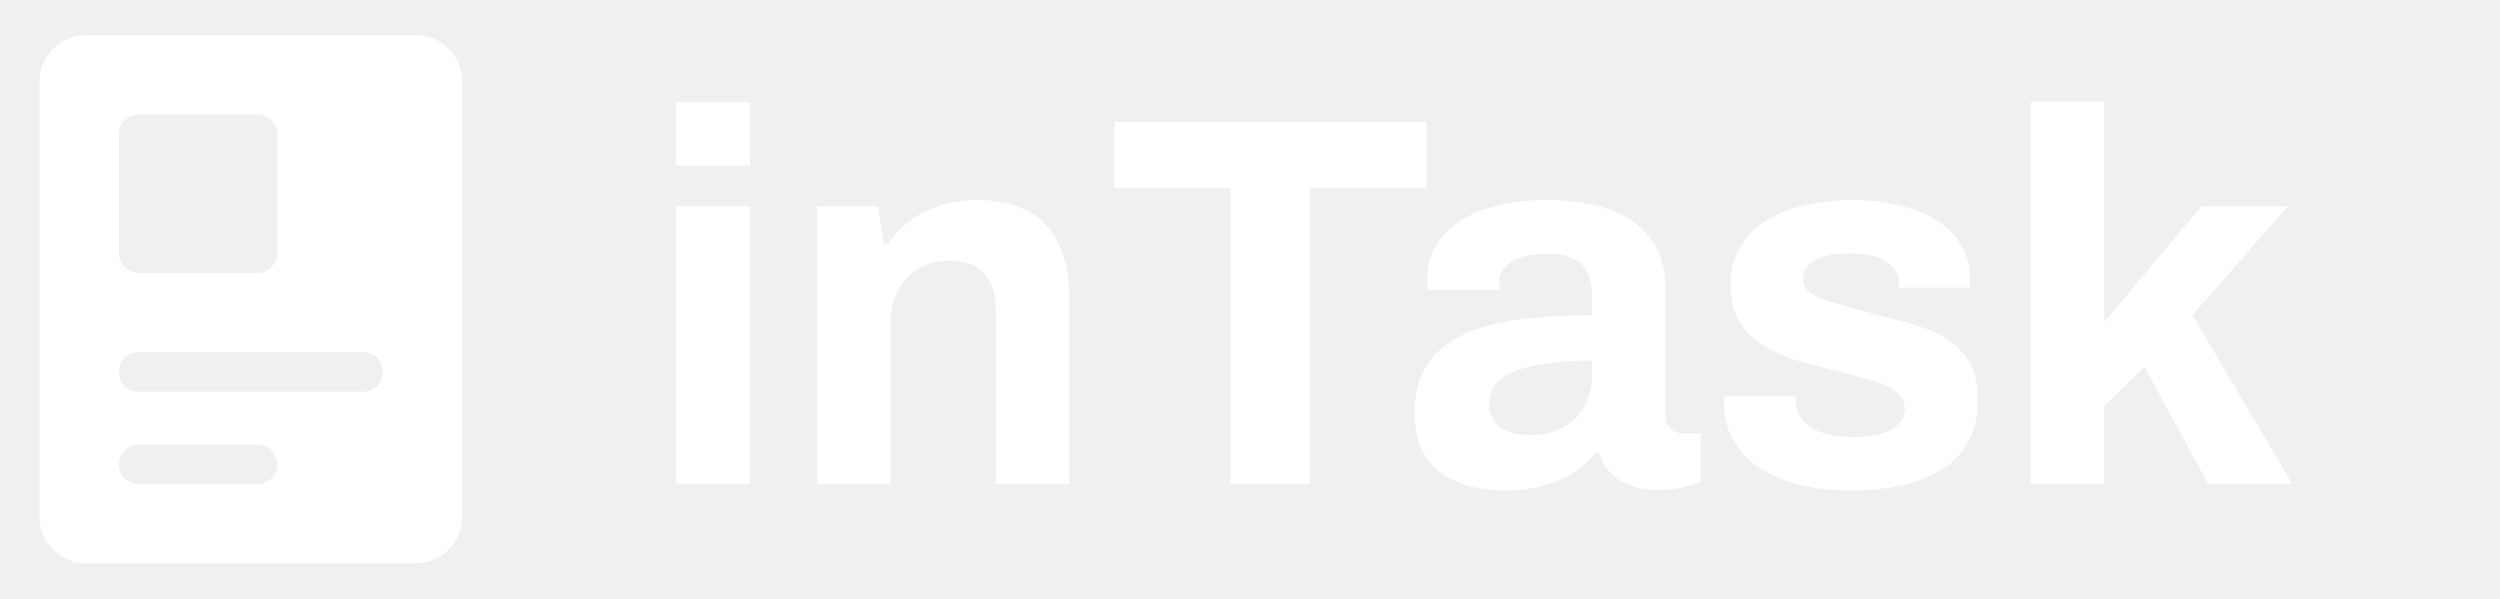
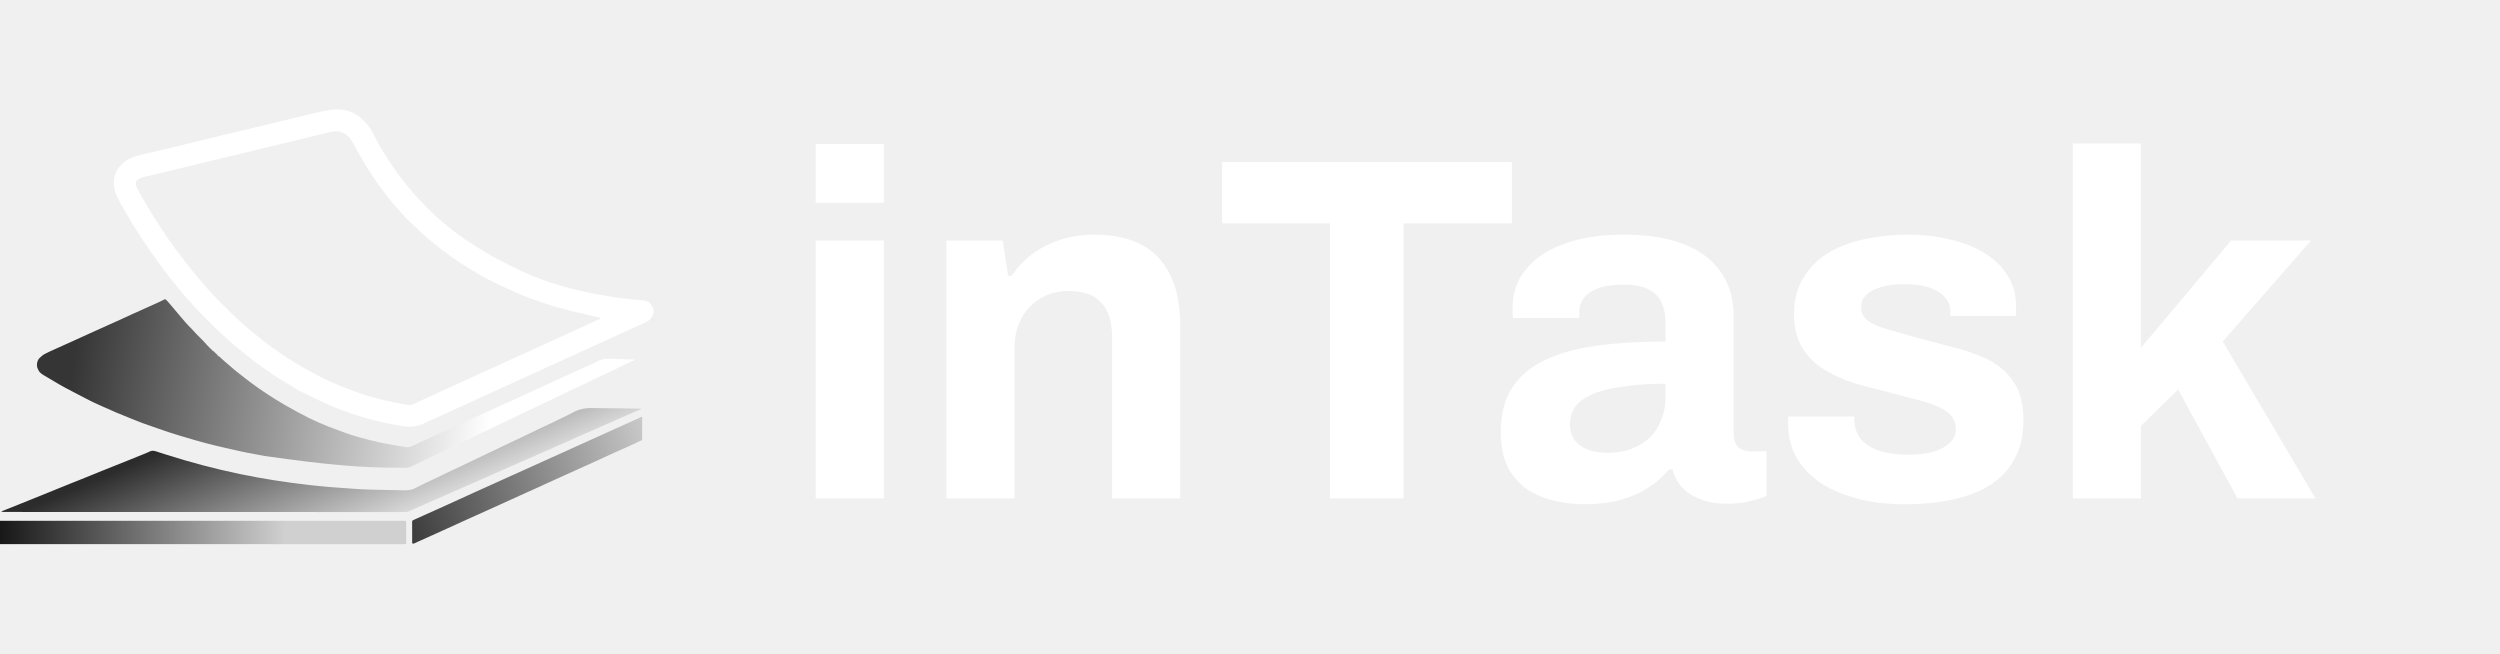
- <svg xmlns="http://www.w3.org/2000/svg" width="142" height="34" viewBox="0 0 142 34" fill="none">
-   <g clip-path="url(#clip0_36_43)">
-     <mask id="mask0_36_43" style="mask-type:alpha" maskUnits="userSpaceOnUse" x="0" y="0" width="29" height="34">
-       <path fill-rule="evenodd" clip-rule="evenodd" d="M28.5 0.5H0V33.5H28.5V0.5ZM7.875 6.5C7.254 6.5 6.75 7.004 6.75 7.625V14.375C6.75 14.996 7.254 15.5 7.875 15.5H14.625C15.246 15.5 15.75 14.996 15.75 14.375V7.625C15.75 7.004 15.246 6.5 14.625 6.5H7.875ZM6.75 21.125C6.75 20.504 7.254 20 7.875 20H20.625C21.246 20 21.75 20.504 21.75 21.125C21.75 21.746 21.246 22.25 20.625 22.25H7.875C7.254 22.25 6.75 21.746 6.75 21.125ZM7.875 25.25C7.254 25.25 6.75 25.754 6.75 26.375C6.75 26.996 7.254 27.5 7.875 27.5H14.625C15.246 27.5 15.75 26.996 15.75 26.375C15.75 25.754 15.246 25.25 14.625 25.25H7.875Z" fill="#D9D9D9" />
-     </mask>
-     <g mask="url(#mask0_36_43)">
-       <path d="M23.625 3.125H4.875C4.047 3.125 3.375 3.797 3.375 4.625V29.375C3.375 30.203 4.047 30.875 4.875 30.875H23.625C24.453 30.875 25.125 30.203 25.125 29.375V4.625C25.125 3.797 24.453 3.125 23.625 3.125Z" fill="white" stroke="white" stroke-width="2.25" stroke-linecap="round" stroke-linejoin="round" />
-     </g>
+ <svg xmlns="http://www.w3.org/2000/svg" width="153" height="40" viewBox="0 0 153 40" fill="none">
+   <g clip-path="url(#clip0_33_147)">
+     <path d="M10.1 18.3C10.224 18.392 10.313 18.499 10.41 18.62C10.483 18.711 10.561 18.8 10.638 18.887C10.751 19.016 10.86 19.147 10.968 19.28C11.211 19.577 11.463 19.867 11.738 20.135C11.788 20.186 11.834 20.237 11.88 20.292C11.993 20.422 12.117 20.542 12.241 20.664C12.379 20.8 12.515 20.937 12.64 21.084C12.691 21.142 12.744 21.197 12.798 21.251C12.817 21.27 12.836 21.288 12.855 21.308C12.9 21.354 12.9 21.354 12.953 21.377V21.427C12.967 21.434 12.982 21.44 12.996 21.446C13.062 21.482 13.104 21.525 13.156 21.579C13.222 21.65 13.222 21.65 13.303 21.703V21.753C13.323 21.76 13.323 21.76 13.343 21.768C13.43 21.818 13.495 21.885 13.567 21.954C13.695 22.075 13.827 22.19 13.964 22.299C14.03 22.353 14.093 22.409 14.155 22.466C14.276 22.575 14.401 22.677 14.528 22.776C14.554 22.796 14.579 22.817 14.606 22.837C14.68 22.896 14.754 22.954 14.828 23.012C14.863 23.039 14.898 23.066 14.932 23.094C15.162 23.274 15.392 23.451 15.632 23.619C15.681 23.653 15.73 23.688 15.778 23.723C16.005 23.885 16.233 24.038 16.468 24.188C16.531 24.228 16.593 24.268 16.655 24.308C17.147 24.625 17.652 24.915 18.167 25.193C18.22 25.221 18.272 25.25 18.324 25.278C19.097 25.701 19.917 26.056 20.749 26.348C20.816 26.372 20.881 26.396 20.946 26.422C21.619 26.684 22.326 26.862 23.026 27.027L23.109 27.047C23.531 27.147 23.959 27.218 24.386 27.288C24.415 27.293 24.443 27.297 24.472 27.302C24.552 27.315 24.634 27.328 24.714 27.341C24.739 27.345 24.763 27.349 24.788 27.353C24.811 27.357 24.834 27.36 24.858 27.364C24.877 27.367 24.897 27.37 24.918 27.373C25.058 27.382 25.172 27.323 25.297 27.264C25.317 27.256 25.336 27.247 25.356 27.237C25.397 27.218 25.439 27.199 25.48 27.179C25.568 27.138 25.656 27.097 25.745 27.056C25.79 27.035 25.835 27.014 25.881 26.993C26.085 26.898 26.291 26.804 26.495 26.711C26.563 26.68 26.63 26.65 26.698 26.619C26.723 26.608 26.723 26.608 26.748 26.596C26.945 26.507 27.143 26.416 27.34 26.326C27.64 26.189 27.941 26.051 28.241 25.916C28.508 25.795 28.773 25.674 29.041 25.551C29.34 25.414 29.64 25.276 29.941 25.141C30.139 25.051 30.335 24.961 30.535 24.871C30.555 24.862 30.574 24.854 30.594 24.844C30.688 24.802 30.781 24.759 30.874 24.716C31.043 24.639 31.212 24.563 31.382 24.489C31.558 24.413 31.732 24.332 31.907 24.25C31.993 24.21 32.079 24.17 32.164 24.131C32.182 24.122 32.2 24.114 32.219 24.105C32.276 24.079 32.332 24.053 32.389 24.027C32.419 24.014 32.419 24.014 32.449 24C32.764 23.855 33.082 23.71 33.397 23.567C33.643 23.455 33.889 23.343 34.137 23.23C34.155 23.221 34.173 23.213 34.191 23.205C34.398 23.11 34.604 23.016 34.809 22.92C34.886 22.884 34.964 22.849 35.041 22.813C35.06 22.804 35.079 22.796 35.099 22.787C35.314 22.687 35.531 22.589 35.746 22.494C35.776 22.481 35.776 22.481 35.806 22.468C35.903 22.424 36.001 22.381 36.098 22.339C36.32 22.243 36.32 22.243 36.533 22.127C36.913 21.897 37.361 21.959 37.788 21.975C37.904 21.979 38.02 21.981 38.136 21.983C38.367 21.989 38.598 21.995 38.831 22.002C38.791 22.082 38.708 22.098 38.629 22.13C38.477 22.195 38.329 22.264 38.182 22.338C37.996 22.432 37.809 22.524 37.622 22.613C37.605 22.622 37.588 22.63 37.57 22.638C37.358 22.741 37.145 22.841 36.93 22.936C36.801 22.993 36.675 23.054 36.548 23.118C36.093 23.348 35.63 23.563 35.168 23.776C35.028 23.84 34.888 23.905 34.75 23.971C34.725 23.983 34.725 23.983 34.7 23.995C34.599 24.043 34.498 24.093 34.398 24.143C34.172 24.256 33.943 24.366 33.715 24.473C33.605 24.525 33.495 24.577 33.385 24.629C33.352 24.645 33.352 24.645 33.319 24.66C33.129 24.751 32.939 24.842 32.749 24.933C32.484 25.061 32.219 25.186 31.951 25.308C31.802 25.377 31.656 25.447 31.509 25.521C31.325 25.614 31.139 25.702 30.951 25.788C30.659 25.925 30.366 26.064 30.074 26.206C30.059 26.213 30.044 26.22 30.029 26.228C29.956 26.263 29.883 26.298 29.81 26.334C29.663 26.405 29.515 26.475 29.368 26.545C29.24 26.606 29.113 26.668 28.985 26.729C28.708 26.864 28.43 26.997 28.15 27.122C28.013 27.183 27.878 27.248 27.745 27.317C27.575 27.403 27.403 27.482 27.23 27.562C26.95 27.69 26.95 27.69 26.675 27.827C26.28 28.027 25.878 28.214 25.478 28.402C25.448 28.415 25.419 28.429 25.389 28.443C25.231 28.516 25.231 28.516 25.156 28.55L25.073 28.592C24.961 28.633 24.87 28.634 24.751 28.63C24.704 28.629 24.657 28.629 24.609 28.628C24.572 28.627 24.572 28.627 24.533 28.627C24.454 28.625 24.375 28.625 24.295 28.625C22.247 28.62 20.195 28.481 16.245 27.912C16.173 27.899 16.101 27.887 16.029 27.874C15.425 27.767 14.822 27.653 14.225 27.509C14.116 27.483 14.007 27.459 13.897 27.435C13.02 27.245 12.147 27.008 11.297 26.75C11.21 26.724 11.123 26.699 11.037 26.674C10.542 26.531 10.059 26.362 9.575 26.192C9.419 26.137 9.262 26.083 9.107 26.029C8.858 25.945 8.614 25.854 8.37 25.755C8.242 25.703 8.114 25.652 7.987 25.603C7.399 25.374 6.824 25.125 6.25 24.865C6.167 24.828 6.083 24.79 6 24.753C5.737 24.635 5.48 24.512 5.228 24.375C5.057 24.284 4.885 24.197 4.713 24.108C4.23 23.86 3.75 23.608 3.288 23.326C3.202 23.273 3.116 23.223 3.03 23.172C2.422 22.82 2.422 22.82 2.283 22.505C2.236 22.307 2.259 22.15 2.364 21.975C2.421 21.908 2.421 21.908 2.489 21.85C2.506 21.834 2.506 21.834 2.523 21.817C2.655 21.694 2.805 21.624 2.968 21.549C2.998 21.535 3.027 21.521 3.058 21.506C3.341 21.374 3.623 21.247 3.908 21.122C4.133 21.022 4.356 20.92 4.581 20.819C4.603 20.809 4.625 20.799 4.649 20.788C4.936 20.659 5.221 20.528 5.509 20.396C5.899 20.217 6.289 20.043 6.681 19.868C6.707 19.857 6.707 19.857 6.733 19.845C6.804 19.814 6.876 19.782 6.947 19.75C7.174 19.651 7.4 19.549 7.622 19.443C7.788 19.366 7.955 19.29 8.12 19.213C8.138 19.205 8.157 19.197 8.176 19.188C8.508 19.036 8.844 18.886 9.178 18.738C9.359 18.658 9.539 18.577 9.719 18.493C9.735 18.485 9.752 18.477 9.77 18.469C9.886 18.414 10.002 18.357 10.117 18.299L10.1 18.3Z" fill="url(#paint0_linear_33_147)" />
+     <path d="M22.025 7.175C22.323 7.41 22.547 7.665 22.735 7.995C22.748 8.018 22.748 8.018 22.762 8.042C22.855 8.202 22.945 8.362 23.025 8.53C23.172 8.837 23.355 9.125 23.535 9.415C23.576 9.481 23.616 9.547 23.657 9.614C23.789 9.828 23.93 10.036 24.072 10.241C24.109 10.294 24.146 10.347 24.183 10.4C24.322 10.6 24.465 10.795 24.618 10.985C24.673 11.055 24.727 11.125 24.781 11.196C24.883 11.331 24.99 11.458 25.103 11.583C25.159 11.645 25.21 11.708 25.261 11.772C25.474 12.035 25.714 12.277 25.956 12.515C26.006 12.565 26.052 12.617 26.097 12.67C26.18 12.768 26.274 12.851 26.369 12.935C26.454 13.012 26.534 13.092 26.613 13.175C26.656 13.22 26.656 13.22 26.709 13.243V13.293C26.73 13.303 26.73 13.303 26.751 13.312C26.818 13.349 26.867 13.393 26.922 13.445C27.033 13.546 27.146 13.642 27.262 13.735C27.334 13.793 27.405 13.853 27.476 13.913C27.656 14.063 27.843 14.203 28.033 14.343C28.06 14.363 28.06 14.363 28.087 14.383C28.545 14.721 29.02 15.026 29.508 15.318C29.595 15.371 29.683 15.424 29.77 15.477C30.227 15.757 30.705 15.995 31.185 16.232C31.238 16.259 31.292 16.286 31.345 16.313C33.58 17.458 36.095 18.036 38.57 18.311C38.608 18.315 38.608 18.315 38.647 18.32C38.777 18.334 38.907 18.346 39.037 18.355C39.063 18.357 39.089 18.359 39.115 18.361C39.163 18.364 39.211 18.367 39.26 18.37C39.445 18.384 39.62 18.428 39.77 18.543C39.902 18.7 39.988 18.851 40.017 19.056C39.983 19.296 39.873 19.483 39.68 19.631C39.51 19.74 39.32 19.817 39.137 19.898C38.964 19.975 38.792 20.054 38.62 20.133C38.525 20.177 38.429 20.22 38.335 20.264C38.306 20.277 38.306 20.277 38.277 20.29C38.083 20.379 37.889 20.467 37.694 20.555C37.412 20.683 37.129 20.813 36.847 20.94C36.829 20.948 36.81 20.957 36.792 20.965C36.663 21.024 36.534 21.083 36.407 21.142C35.824 21.409 35.239 21.674 34.657 21.939C34.537 21.993 34.418 22.048 34.299 22.102C34.282 22.11 34.265 22.117 34.248 22.125C33.963 22.255 33.675 22.385 33.391 22.515C33.126 22.637 32.861 22.757 32.596 22.878C32.313 23.006 32.031 23.135 31.748 23.263C31.73 23.271 31.712 23.279 31.693 23.288C31.564 23.346 31.436 23.405 31.308 23.464C31.161 23.532 31.015 23.599 30.868 23.666C30.85 23.674 30.832 23.682 30.813 23.691C30.533 23.819 30.25 23.948 29.971 24.076C29.703 24.197 29.438 24.318 29.171 24.441C28.888 24.57 28.603 24.701 28.32 24.828C28.038 24.956 27.756 25.086 27.473 25.213C27.446 25.226 27.446 25.226 27.419 25.238C27.251 25.315 27.084 25.391 26.916 25.468C26.877 25.485 26.838 25.503 26.799 25.521C26.78 25.53 26.761 25.538 26.742 25.547C26.595 25.615 26.447 25.682 26.302 25.749C26.202 25.794 26.102 25.84 26.002 25.886C25.512 26.113 25.157 26.164 24.624 26.077C24.604 26.074 24.583 26.071 24.562 26.067C22.765 25.777 21.012 25.237 19.387 24.435C19.297 24.391 19.207 24.348 19.117 24.304C18.259 23.894 18.259 23.894 17.88 23.652C17.781 23.59 17.681 23.531 17.582 23.472C17.452 23.395 17.322 23.316 17.195 23.238C17.175 23.227 17.156 23.215 17.136 23.203C16.869 23.041 16.613 22.866 16.358 22.683C16.294 22.638 16.23 22.593 16.165 22.548C15.805 22.299 15.455 22.043 15.12 21.763C15.055 21.71 14.99 21.657 14.925 21.603L14.873 21.561C14.777 21.484 14.681 21.407 14.583 21.332C14.407 21.196 14.243 21.05 14.081 20.897C13.957 20.781 13.831 20.668 13.7 20.557C13.355 20.255 13.03 19.93 12.708 19.605C12.643 19.539 12.578 19.474 12.513 19.409C12.462 19.359 12.411 19.308 12.36 19.257C12.325 19.221 12.289 19.186 12.254 19.15C12.128 19.025 12.008 18.895 11.893 18.76C11.852 18.714 11.81 18.669 11.768 18.623C11.682 18.528 11.597 18.432 11.514 18.335C11.464 18.279 11.414 18.224 11.363 18.168C11.168 17.951 10.981 17.728 10.803 17.498C10.727 17.4 10.649 17.305 10.57 17.21C10.361 16.958 10.165 16.698 9.97 16.435C9.947 16.404 9.947 16.404 9.924 16.373C9.836 16.254 9.748 16.134 9.661 16.015C9.624 15.964 9.586 15.913 9.548 15.862C9.293 15.517 9.055 15.164 8.818 14.807C8.807 14.791 8.797 14.775 8.786 14.759C8.428 14.224 8.088 13.684 7.771 13.124C7.675 12.955 7.578 12.787 7.478 12.622C7.138 12.047 6.846 11.489 7.006 10.804C7.089 10.492 7.263 10.237 7.493 10.009C7.508 9.995 7.521 9.981 7.536 9.967C7.946 9.589 8.546 9.497 9.068 9.374C9.153 9.354 9.237 9.334 9.321 9.314C9.482 9.275 9.643 9.237 9.803 9.198C10.001 9.152 10.198 9.105 10.396 9.058C10.414 9.053 10.431 9.049 10.449 9.045C10.555 9.02 10.555 9.02 10.661 8.994C10.75 8.973 10.838 8.952 10.926 8.931C11.381 8.823 11.834 8.713 12.286 8.601C12.829 8.467 13.371 8.336 13.914 8.206C13.934 8.201 13.955 8.196 13.977 8.191C14.169 8.145 14.362 8.098 14.554 8.052C14.849 7.981 15.144 7.91 15.437 7.84C15.457 7.835 15.477 7.83 15.498 7.825C15.58 7.805 15.662 7.785 15.744 7.766C15.887 7.731 16.029 7.697 16.174 7.662C16.509 7.582 16.841 7.502 17.177 7.421C17.198 7.416 17.22 7.411 17.242 7.405C17.329 7.384 17.417 7.363 17.505 7.342C17.738 7.286 17.972 7.23 18.204 7.174C18.225 7.169 18.245 7.164 18.265 7.159C18.345 7.14 18.424 7.121 18.504 7.102C18.727 7.048 18.951 6.994 19.174 6.941C19.282 6.914 19.39 6.888 19.499 6.862C19.546 6.851 19.594 6.84 19.641 6.828C20.486 6.623 21.308 6.606 22.031 7.165L22.025 7.175ZM19.863 8.163C19.811 8.175 19.761 8.187 19.709 8.2C19.573 8.233 19.437 8.266 19.302 8.3C19.16 8.335 19.02 8.369 18.877 8.403C18.678 8.452 18.48 8.5 18.282 8.549C17.987 8.621 17.692 8.692 17.395 8.763C17.376 8.767 17.358 8.771 17.339 8.776C17.252 8.797 17.163 8.818 17.077 8.838C16.539 8.966 16.004 9.096 15.469 9.228C15.139 9.31 14.807 9.391 14.474 9.47C14.456 9.474 14.438 9.478 14.42 9.483C14.229 9.528 14.038 9.574 13.845 9.619C13.438 9.716 13.03 9.815 12.625 9.914C12.2 10.019 11.775 10.122 11.35 10.224C11.324 10.231 11.298 10.237 11.271 10.243C11.032 10.301 10.793 10.358 10.553 10.415C10.268 10.483 9.983 10.551 9.698 10.62C9.559 10.654 9.418 10.687 9.281 10.72C9.197 10.739 9.114 10.759 9.031 10.779C8.993 10.788 8.955 10.797 8.917 10.806C8.614 10.875 8.614 10.875 8.362 11.047C8.302 11.143 8.298 11.236 8.312 11.347C8.335 11.41 8.358 11.463 8.39 11.522C8.399 11.538 8.407 11.555 8.416 11.573C8.527 11.781 8.647 11.983 8.766 12.185C8.845 12.319 8.923 12.453 9 12.588C9.35 13.2 9.737 13.79 10.13 14.375C10.156 14.415 10.184 14.455 10.21 14.495C10.411 14.792 10.62 15.082 10.835 15.37C10.856 15.398 10.877 15.427 10.899 15.455C11.094 15.717 11.293 15.975 11.496 16.227C11.569 16.318 11.642 16.41 11.713 16.502C11.917 16.765 12.133 17.015 12.355 17.26C12.409 17.321 12.461 17.384 12.512 17.448C12.627 17.592 12.753 17.726 12.879 17.858C12.895 17.874 12.91 17.891 12.926 17.908C12.947 17.929 12.947 17.929 12.968 17.952C13.008 17.995 13.008 17.995 13.047 18.051C13.059 18.066 13.07 18.08 13.082 18.095H13.133C13.138 18.109 13.143 18.122 13.149 18.136C13.195 18.217 13.259 18.278 13.325 18.343C13.339 18.357 13.353 18.371 13.368 18.385C13.413 18.43 13.458 18.474 13.503 18.519C13.533 18.549 13.563 18.578 13.593 18.608C13.648 18.663 13.704 18.718 13.759 18.773C13.849 18.862 13.939 18.952 14.029 19.043C14.155 19.171 14.282 19.296 14.419 19.411C14.46 19.446 14.46 19.446 14.519 19.507C14.556 19.552 14.556 19.552 14.609 19.546V19.596C14.644 19.632 14.644 19.632 14.691 19.669C14.779 19.745 14.865 19.823 14.951 19.902C15.074 20.017 15.203 20.122 15.336 20.225C15.412 20.284 15.487 20.344 15.559 20.408C15.661 20.499 15.768 20.582 15.876 20.666C15.967 20.736 16.055 20.808 16.141 20.881C16.306 21.017 16.481 21.136 16.656 21.259C16.732 21.312 16.808 21.366 16.883 21.42C16.912 21.44 16.941 21.461 16.97 21.481C17.03 21.524 17.09 21.568 17.15 21.612C17.44 21.823 17.742 22.007 18.05 22.19C18.148 22.248 18.246 22.308 18.345 22.368C18.687 22.579 19.04 22.771 19.397 22.951C19.482 22.994 19.565 23.038 19.65 23.082C20.045 23.29 20.452 23.462 20.867 23.63C20.893 23.64 20.919 23.65 20.946 23.661C21.444 23.859 21.944 24.051 22.456 24.209C22.486 24.218 22.515 24.227 22.545 24.236C23.283 24.459 24.038 24.624 24.798 24.756C24.822 24.761 24.847 24.765 24.872 24.769C24.895 24.773 24.918 24.777 24.942 24.781C24.961 24.784 24.981 24.788 25.001 24.791C25.131 24.8 25.235 24.765 25.351 24.71C25.378 24.697 25.405 24.684 25.433 24.671C25.462 24.658 25.49 24.644 25.52 24.629C25.583 24.6 25.647 24.57 25.71 24.54C25.726 24.532 25.742 24.525 25.759 24.517C25.948 24.428 26.137 24.342 26.327 24.257C26.572 24.146 26.817 24.034 27.062 23.922C27.319 23.802 27.579 23.684 27.837 23.567C28.089 23.452 28.342 23.337 28.594 23.222C28.894 23.085 29.192 22.949 29.492 22.812C29.508 22.804 29.525 22.797 29.542 22.789C29.748 22.695 29.955 22.602 30.16 22.509C30.245 22.47 30.331 22.432 30.417 22.393C30.438 22.384 30.459 22.375 30.481 22.365C30.776 22.233 31.069 22.097 31.359 21.96C31.585 21.853 31.814 21.751 32.044 21.652C32.235 21.57 32.424 21.483 32.611 21.395C32.864 21.274 33.116 21.155 33.371 21.042C33.508 20.981 33.644 20.919 33.781 20.857C33.799 20.849 33.816 20.841 33.834 20.833C33.871 20.816 33.907 20.799 33.943 20.783C34.283 20.626 34.626 20.473 34.968 20.32C35.268 20.188 35.566 20.05 35.863 19.908C36.151 19.771 36.441 19.64 36.736 19.52V19.445C36.509 19.386 36.283 19.333 36.053 19.285C35.133 19.093 34.231 18.865 33.328 18.563C33.272 18.544 33.216 18.525 33.161 18.506C32.438 18.264 31.731 17.986 31.041 17.661C30.953 17.62 30.866 17.58 30.778 17.541C30.116 17.238 29.473 16.901 28.853 16.516C28.772 16.466 28.69 16.416 28.609 16.367C28.306 16.185 28.016 15.995 27.731 15.785C27.629 15.71 27.524 15.638 27.419 15.566C27.141 15.373 26.879 15.166 26.621 14.946C26.524 14.863 26.425 14.785 26.324 14.707C26.162 14.582 26.014 14.447 25.864 14.307C25.807 14.254 25.75 14.202 25.693 14.149C25.581 14.046 25.47 13.941 25.363 13.832C25.32 13.79 25.276 13.751 25.23 13.712C25.016 13.527 24.797 13.319 24.635 13.087C24.623 13.072 24.611 13.057 24.599 13.042H24.549C24.542 13.027 24.536 13.013 24.529 12.998C24.496 12.937 24.46 12.9 24.41 12.853C24.309 12.755 24.222 12.65 24.135 12.54C24.083 12.476 24.03 12.414 23.976 12.351C23.848 12.203 23.729 12.051 23.613 11.894C23.515 11.762 23.414 11.634 23.308 11.506C23.195 11.367 23.098 11.216 22.998 11.066C22.963 11.013 22.927 10.96 22.891 10.906C22.576 10.436 22.273 9.969 22.006 9.471C21.875 9.226 21.738 8.984 21.598 8.744C21.588 8.725 21.577 8.707 21.566 8.688C21.387 8.38 21.171 8.178 20.834 8.063C20.496 7.992 20.179 8.08 19.851 8.161L19.863 8.163Z" fill="white" />
+     <path d="M36.425 24.975C36.525 24.977 36.624 24.977 36.725 24.978C36.913 24.979 37.1 24.981 37.288 24.985C37.502 24.988 37.715 24.99 37.93 24.992C38.37 24.995 38.807 25.001 39.248 25.008C39.194 25.061 39.157 25.078 39.088 25.106C39.053 25.121 39.053 25.121 39.017 25.136C38.977 25.152 38.977 25.152 38.937 25.169C38.634 25.295 38.334 25.427 38.034 25.559C37.941 25.6 37.849 25.641 37.757 25.682C37.733 25.693 37.71 25.703 37.686 25.713C37.522 25.786 37.358 25.858 37.194 25.93C37.16 25.945 37.16 25.945 37.125 25.96C37.037 25.998 36.95 26.037 36.862 26.075C36.615 26.183 36.37 26.293 36.122 26.403C35.965 26.474 35.805 26.542 35.645 26.608C35.512 26.662 35.382 26.723 35.252 26.784C35.036 26.885 34.817 26.98 34.6 27.076C34.552 27.097 34.505 27.118 34.458 27.139C33.95 27.363 33.443 27.586 32.932 27.809C32.252 28.106 31.575 28.406 30.895 28.706C30.715 28.786 30.535 28.866 30.355 28.945C30.333 28.955 30.311 28.965 30.288 28.975C29.913 29.14 29.54 29.305 29.165 29.47C28.9 29.586 28.635 29.703 28.37 29.82C28.055 29.959 27.74 30.098 27.425 30.235C27.404 30.245 27.382 30.254 27.36 30.264C27.059 30.396 26.757 30.526 26.457 30.656C26.298 30.725 26.14 30.794 25.982 30.869C25.859 30.927 25.735 30.983 25.61 31.037C25.593 31.044 25.576 31.052 25.559 31.059C25.507 31.082 25.455 31.104 25.404 31.127C25.378 31.138 25.378 31.138 25.352 31.149C25.25 31.193 25.147 31.238 25.045 31.282C25.026 31.29 25.008 31.299 24.988 31.308C24.904 31.337 24.834 31.338 24.745 31.338C24.728 31.338 24.71 31.338 24.692 31.338C24.634 31.338 24.576 31.338 24.517 31.338C24.474 31.338 24.432 31.338 24.389 31.338C24.272 31.338 24.154 31.338 24.037 31.338C23.909 31.337 23.782 31.338 23.654 31.338C23.431 31.338 23.207 31.338 22.984 31.337C22.652 31.337 22.319 31.337 21.987 31.337C21.427 31.337 20.869 31.337 20.309 31.337C19.754 31.337 19.202 31.336 18.647 31.336C18.63 31.336 18.612 31.336 18.595 31.336C18.438 31.336 18.28 31.336 18.125 31.336C17.735 31.336 17.345 31.336 16.955 31.336C16.937 31.336 16.919 31.336 16.901 31.336C16.036 31.336 15.171 31.336 14.301 31.335C14.001 31.335 13.701 31.335 13.401 31.335C13.373 31.335 13.373 31.335 13.344 31.335C12.479 31.335 11.614 31.334 10.744 31.334C10.688 31.334 10.632 31.334 10.576 31.334C10.203 31.334 9.831 31.334 9.458 31.334C8.718 31.334 7.976 31.334 7.236 31.334C7.201 31.334 7.165 31.334 7.13 31.334C4.975 31.333 2.83 31.333 0.08 31.332C0.139 31.272 0.188 31.255 0.267 31.224C0.295 31.213 0.324 31.201 0.354 31.19C0.37 31.184 0.385 31.178 0.401 31.171C0.487 31.138 0.573 31.104 0.659 31.07C0.686 31.059 0.686 31.059 0.714 31.048C0.895 30.976 1.076 30.903 1.256 30.829C1.676 30.659 2.096 30.489 2.516 30.322C2.866 30.182 3.216 30.04 3.566 29.895C3.821 29.789 4.079 29.686 4.336 29.584C4.563 29.496 4.789 29.405 5.014 29.314C5.436 29.142 5.861 28.972 6.284 28.799C6.3 28.793 6.317 28.786 6.334 28.779C6.834 28.577 7.337 28.377 7.837 28.177C8.182 28.039 8.527 27.899 8.872 27.759C8.893 27.75 8.915 27.742 8.937 27.733C8.986 27.712 9.034 27.691 9.082 27.669C9.108 27.657 9.134 27.645 9.161 27.633C9.184 27.622 9.208 27.611 9.232 27.6C9.383 27.557 9.529 27.616 9.672 27.663C9.69 27.669 9.708 27.674 9.727 27.681C9.767 27.693 9.807 27.706 9.846 27.719C9.953 27.753 10.06 27.787 10.168 27.822C10.191 27.829 10.213 27.835 10.235 27.843C11.688 28.305 13.16 28.693 14.66 29.005C14.683 29.01 14.707 29.015 14.73 29.02C16.113 29.308 17.506 29.52 18.905 29.68C18.931 29.683 18.958 29.686 18.985 29.689C19.782 29.78 20.579 29.843 21.382 29.893C21.498 29.901 21.614 29.909 21.73 29.918C22.327 29.961 22.924 29.972 23.524 29.983C23.675 29.985 23.825 29.989 23.974 29.992C24.091 29.994 24.209 29.997 24.327 29.999C24.383 30 24.438 30.001 24.494 30.002C24.571 30.004 24.648 30.006 24.725 30.007C24.747 30.007 24.77 30.008 24.793 30.009C25.02 30.011 25.22 29.972 25.423 29.869C25.44 29.86 25.457 29.852 25.475 29.843C25.511 29.825 25.548 29.806 25.584 29.788C25.682 29.739 25.78 29.691 25.877 29.642C25.906 29.628 25.906 29.628 25.936 29.613C26.106 29.529 26.276 29.449 26.449 29.37C26.754 29.23 27.054 29.083 27.356 28.935C27.641 28.796 27.926 28.66 28.216 28.528C28.46 28.415 28.701 28.298 28.944 28.18C29.214 28.048 29.486 27.918 29.759 27.79C30.024 27.668 30.289 27.542 30.551 27.413C30.57 27.404 30.589 27.394 30.608 27.385C30.682 27.349 30.756 27.313 30.829 27.277C31.182 27.105 31.537 26.937 31.892 26.775C32.081 26.688 32.269 26.6 32.454 26.507C32.822 26.321 33.197 26.147 33.572 25.975C33.76 25.889 33.947 25.801 34.129 25.707C34.302 25.62 34.477 25.535 34.652 25.452C34.791 25.387 34.927 25.32 35.062 25.245C35.517 25.001 35.899 24.96 36.409 24.973L36.425 24.975Z" fill="url(#paint1_linear_33_147)" />
+     <path d="M1.00548e-05 31.875C2.295 31.875 4.6 31.874 7.1 31.874C7.135 31.874 7.171 31.874 7.206 31.874C7.949 31.874 8.691 31.874 9.431 31.874C9.804 31.874 10.176 31.874 10.549 31.874C10.605 31.874 10.661 31.874 10.717 31.874C11.582 31.874 12.45 31.873 13.317 31.873C13.345 31.873 13.345 31.873 13.374 31.873C13.674 31.873 13.974 31.873 14.274 31.873C15.139 31.873 16.004 31.873 16.874 31.873C16.892 31.873 16.909 31.873 16.927 31.873C17.317 31.873 17.707 31.873 18.098 31.873C18.255 31.873 18.413 31.873 18.567 31.873C18.585 31.873 18.602 31.873 18.619 31.873C19.174 31.873 19.727 31.872 20.282 31.872C20.855 31.872 21.43 31.872 22.002 31.872C22.332 31.872 22.665 31.872 22.994 31.872C23.215 31.872 23.434 31.872 23.657 31.872C23.783 31.872 23.91 31.872 24.035 31.872C24.149 31.872 24.263 31.872 24.377 31.872C24.418 31.872 24.46 31.872 24.501 31.872C24.557 31.872 24.612 31.872 24.668 31.872C24.715 31.872 24.715 31.872 24.762 31.872C24.83 31.875 24.83 31.875 24.855 31.9C24.858 31.943 24.858 31.986 24.858 32.029C24.859 32.07 24.859 32.07 24.859 32.112C24.859 32.142 24.859 32.172 24.859 32.202C24.859 32.233 24.859 32.263 24.859 32.295C24.859 32.359 24.859 32.424 24.858 32.488C24.858 32.587 24.858 32.686 24.859 32.786C24.859 32.848 24.859 32.911 24.859 32.973C24.859 33.003 24.859 33.033 24.859 33.064C24.859 33.091 24.859 33.119 24.858 33.147C24.858 33.183 24.858 33.183 24.858 33.22C24.855 33.275 24.855 33.275 24.83 33.3C24.776 33.303 24.722 33.303 24.668 33.303C24.651 33.304 24.633 33.304 24.616 33.304C24.557 33.304 24.498 33.304 24.439 33.303C24.397 33.303 24.355 33.304 24.312 33.304C24.195 33.304 24.077 33.304 23.96 33.303C23.832 33.303 23.705 33.303 23.577 33.303C23.354 33.304 23.13 33.303 22.907 33.303C22.575 33.303 22.242 33.303 21.91 33.303C21.35 33.303 20.79 33.303 20.232 33.303C19.677 33.303 19.125 33.303 18.57 33.303C18.553 33.303 18.535 33.303 18.518 33.303C18.361 33.303 18.203 33.303 18.048 33.303C17.658 33.303 17.268 33.303 16.875 33.303C16.858 33.303 16.84 33.303 16.821 33.303C15.956 33.303 15.091 33.303 14.221 33.302C13.921 33.302 13.621 33.302 13.319 33.302C13.3 33.302 13.282 33.302 13.262 33.302C12.397 33.302 11.53 33.302 10.662 33.302C10.606 33.302 10.55 33.302 10.494 33.302C10.121 33.302 9.749 33.302 9.376 33.302C8.636 33.302 7.894 33.302 7.154 33.301C7.119 33.301 7.083 33.301 7.048 33.301C4.895 33.301 2.748 33.301 -0.002 33.3V31.875L1.00548e-05 31.875Z" fill="url(#paint2_linear_33_147)" />
+     <path d="M39.3 25.5V26.925C38.962 27.094 38.962 27.094 38.82 27.159C38.804 27.166 38.789 27.173 38.773 27.18C38.722 27.203 38.672 27.226 38.622 27.248C38.596 27.26 38.596 27.26 38.569 27.273C38.254 27.416 37.936 27.558 37.618 27.695C37.41 27.786 37.203 27.88 36.998 27.978C36.84 28.052 36.681 28.125 36.521 28.199C36.501 28.208 36.481 28.217 36.461 28.226C36.141 28.373 35.821 28.516 35.501 28.659C35.241 28.774 34.981 28.891 34.724 29.011C34.488 29.121 34.251 29.226 34.014 29.331C33.764 29.442 33.514 29.553 33.266 29.671C33.134 29.735 33.001 29.796 32.866 29.856C32.834 29.87 32.834 29.87 32.8 29.885C32.755 29.906 32.711 29.926 32.666 29.946C32.564 29.991 32.462 30.037 32.361 30.083C32.341 30.091 32.322 30.1 32.301 30.109C31.719 30.372 31.136 30.634 30.554 30.902C30.144 31.089 29.734 31.277 29.321 31.459C29.108 31.554 28.896 31.65 28.684 31.747C28.662 31.756 28.641 31.766 28.619 31.776C28.307 31.916 27.994 32.058 27.684 32.201C27.284 32.384 26.882 32.566 26.482 32.746C26.244 32.852 26.007 32.959 25.769 33.066C25.713 33.091 25.656 33.117 25.599 33.142C25.552 33.164 25.504 33.186 25.456 33.209C25.427 33.223 25.427 33.223 25.396 33.237C25.379 33.245 25.362 33.254 25.345 33.262C25.3 33.276 25.3 33.276 25.225 33.251C25.224 33.06 25.224 32.868 25.224 32.676C25.224 32.611 25.223 32.546 25.223 32.48C25.223 32.387 25.223 32.294 25.223 32.2C25.222 32.171 25.222 32.142 25.222 32.112C25.222 32.085 25.222 32.058 25.222 32.03C25.222 32.006 25.222 31.982 25.222 31.957C25.225 31.9 25.225 31.9 25.25 31.85C25.315 31.818 25.38 31.788 25.447 31.76C25.493 31.739 25.539 31.719 25.585 31.699C25.624 31.681 25.624 31.681 25.664 31.664C25.759 31.622 25.852 31.579 25.947 31.535C25.964 31.527 25.981 31.52 25.999 31.511C26.035 31.495 26.071 31.478 26.107 31.462C26.427 31.315 26.747 31.172 27.07 31.029C27.41 30.879 27.75 30.724 28.087 30.567C28.377 30.432 28.667 30.299 28.96 30.169C29.186 30.068 29.412 29.966 29.637 29.862C29.895 29.745 30.152 29.628 30.41 29.514C30.697 29.386 30.982 29.254 31.27 29.124C31.547 28.997 31.822 28.872 32.102 28.749C32.34 28.643 32.577 28.534 32.815 28.427C33.112 28.291 33.41 28.157 33.707 28.024C33.93 27.925 34.152 27.824 34.372 27.724C34.68 27.584 34.99 27.444 35.3 27.304C35.625 27.158 35.947 27.012 36.272 26.864C36.291 26.856 36.309 26.847 36.328 26.839C36.346 26.83 36.364 26.822 36.383 26.814C36.648 26.692 36.913 26.572 37.178 26.454C37.603 26.263 38.028 26.071 38.453 25.881C38.475 25.871 38.498 25.861 38.521 25.85C38.586 25.821 38.651 25.791 38.717 25.762C38.737 25.752 38.758 25.743 38.779 25.733C38.927 25.666 39.074 25.598 39.222 25.529C39.278 25.504 39.278 25.504 39.303 25.504L39.3 25.5Z" fill="url(#paint3_linear_33_147)" />
  </g>
-   <path d="M38.42 9.41V5.81H42.59V9.41H38.42ZM38.42 27.5V11.72H42.59V27.5H38.42ZM46.418 27.5V11.72H49.868L50.198 13.88H50.408C50.768 13.36 51.198 12.91 51.698 12.53C52.218 12.15 52.798 11.86 53.438 11.66C54.078 11.46 54.778 11.36 55.538 11.36C56.578 11.36 57.488 11.55 58.268 11.93C59.048 12.31 59.648 12.91 60.068 13.73C60.508 14.55 60.728 15.62 60.728 16.94V27.5H56.558V17.6C56.558 17.1 56.498 16.68 56.378 16.34C56.258 15.98 56.078 15.69 55.838 15.47C55.618 15.23 55.338 15.06 54.998 14.96C54.658 14.86 54.278 14.81 53.858 14.81C53.238 14.81 52.678 14.96 52.178 15.26C51.678 15.56 51.288 15.97 51.008 16.49C50.728 17.01 50.588 17.61 50.588 18.29V27.5H46.418ZM69.895 27.5V10.67H63.295V6.92H81.025V10.67H74.395V27.5H69.895ZM85.451 27.86C84.931 27.86 84.371 27.8 83.771 27.68C83.191 27.56 82.641 27.35 82.121 27.05C81.601 26.73 81.171 26.28 80.831 25.7C80.511 25.1 80.351 24.34 80.351 23.42C80.351 22.32 80.591 21.41 81.071 20.69C81.551 19.97 82.231 19.41 83.111 19.01C84.011 18.59 85.081 18.3 86.321 18.14C87.561 17.98 88.931 17.9 90.431 17.9V16.73C90.431 16.27 90.351 15.87 90.191 15.53C90.051 15.19 89.791 14.92 89.411 14.72C89.051 14.52 88.541 14.42 87.881 14.42C87.221 14.42 86.681 14.5 86.261 14.66C85.861 14.82 85.571 15.03 85.391 15.29C85.231 15.53 85.151 15.8 85.151 16.1V16.46H81.101C81.081 16.36 81.071 16.27 81.071 16.19C81.071 16.09 81.071 15.97 81.071 15.83C81.071 14.91 81.351 14.12 81.911 13.46C82.471 12.78 83.261 12.26 84.281 11.9C85.301 11.54 86.491 11.36 87.851 11.36C89.311 11.36 90.531 11.55 91.511 11.93C92.511 12.31 93.271 12.87 93.791 13.61C94.331 14.35 94.601 15.28 94.601 16.4V23.57C94.601 23.93 94.701 24.2 94.901 24.38C95.121 24.54 95.361 24.62 95.621 24.62H96.611V27.35C96.411 27.45 96.101 27.55 95.681 27.65C95.261 27.77 94.751 27.83 94.151 27.83C93.571 27.83 93.051 27.74 92.591 27.56C92.151 27.4 91.781 27.17 91.481 26.87C91.181 26.55 90.971 26.17 90.851 25.73H90.641C90.301 26.15 89.881 26.52 89.381 26.84C88.901 27.16 88.331 27.41 87.671 27.59C87.031 27.77 86.291 27.86 85.451 27.86ZM86.861 24.71C87.421 24.71 87.921 24.63 88.361 24.47C88.801 24.29 89.171 24.06 89.471 23.78C89.771 23.48 90.001 23.12 90.161 22.7C90.341 22.28 90.431 21.83 90.431 21.35V20.48C89.311 20.48 88.311 20.56 87.431 20.72C86.551 20.86 85.851 21.11 85.331 21.47C84.831 21.83 84.581 22.33 84.581 22.97C84.581 23.33 84.671 23.64 84.851 23.9C85.031 24.16 85.291 24.36 85.631 24.5C85.971 24.64 86.381 24.71 86.861 24.71ZM105.074 27.86C103.974 27.86 102.984 27.74 102.104 27.5C101.224 27.26 100.474 26.93 99.854 26.51C99.234 26.07 98.754 25.55 98.414 24.95C98.094 24.35 97.934 23.67 97.934 22.91C97.934 22.83 97.934 22.75 97.934 22.67C97.934 22.59 97.944 22.53 97.964 22.49H101.984C101.984 22.53 101.984 22.57 101.984 22.61C101.984 22.65 101.984 22.69 101.984 22.73C102.004 23.23 102.164 23.64 102.464 23.96C102.764 24.26 103.154 24.48 103.634 24.62C104.134 24.76 104.654 24.83 105.194 24.83C105.674 24.83 106.134 24.79 106.574 24.71C107.034 24.61 107.414 24.44 107.714 24.2C108.034 23.96 108.194 23.65 108.194 23.27C108.194 22.79 107.994 22.42 107.594 22.16C107.214 21.9 106.704 21.69 106.064 21.53C105.444 21.37 104.764 21.19 104.024 20.99C103.344 20.83 102.664 20.65 101.984 20.45C101.304 20.23 100.684 19.95 100.124 19.61C99.584 19.27 99.144 18.83 98.804 18.29C98.464 17.73 98.294 17.03 98.294 16.19C98.294 15.37 98.474 14.66 98.834 14.06C99.194 13.44 99.684 12.93 100.304 12.53C100.944 12.13 101.684 11.84 102.524 11.66C103.384 11.46 104.304 11.36 105.284 11.36C106.204 11.36 107.064 11.46 107.864 11.66C108.664 11.84 109.364 12.12 109.964 12.5C110.564 12.86 111.034 13.32 111.374 13.88C111.714 14.42 111.884 15.03 111.884 15.71C111.884 15.85 111.884 15.98 111.884 16.1C111.884 16.22 111.874 16.3 111.854 16.34H107.864V16.1C107.864 15.74 107.754 15.44 107.534 15.2C107.314 14.94 106.994 14.74 106.574 14.6C106.174 14.46 105.684 14.39 105.104 14.39C104.704 14.39 104.334 14.42 103.994 14.48C103.674 14.54 103.394 14.63 103.154 14.75C102.914 14.87 102.724 15.02 102.584 15.2C102.464 15.36 102.404 15.56 102.404 15.8C102.404 16.14 102.544 16.42 102.824 16.64C103.124 16.84 103.514 17.01 103.994 17.15C104.474 17.29 105.004 17.44 105.584 17.6C106.304 17.8 107.054 18 107.834 18.2C108.634 18.38 109.374 18.63 110.054 18.95C110.734 19.27 111.284 19.73 111.704 20.33C112.124 20.91 112.334 21.7 112.334 22.7C112.334 23.66 112.144 24.47 111.764 25.13C111.404 25.79 110.894 26.32 110.234 26.72C109.574 27.12 108.804 27.41 107.924 27.59C107.044 27.77 106.094 27.86 105.074 27.86ZM115.354 27.5V5.78H119.524V18.29L125.044 11.72H129.934L124.534 17.9L130.204 27.5H125.434L121.804 20.84L119.524 23.06V27.5H115.354Z" fill="white" />
+   <path d="M49.92 12.41V8.81H54.09V12.41H49.92ZM49.92 30.5V14.72H54.09V30.5H49.92ZM57.918 30.5V14.72H61.368L61.698 16.88H61.908C62.268 16.36 62.698 15.91 63.198 15.53C63.718 15.15 64.298 14.86 64.938 14.66C65.578 14.46 66.278 14.36 67.038 14.36C68.078 14.36 68.988 14.55 69.768 14.93C70.548 15.31 71.148 15.91 71.568 16.73C72.008 17.55 72.228 18.62 72.228 19.94V30.5H68.058V20.6C68.058 20.1 67.998 19.68 67.878 19.34C67.758 18.98 67.578 18.69 67.338 18.47C67.118 18.23 66.838 18.06 66.498 17.96C66.158 17.86 65.778 17.81 65.358 17.81C64.738 17.81 64.178 17.96 63.678 18.26C63.178 18.56 62.788 18.97 62.508 19.49C62.228 20.01 62.088 20.61 62.088 21.29V30.5H57.918ZM81.395 30.5V13.67H74.795V9.92H92.525V13.67H85.895V30.5H81.395ZM96.951 30.86C96.431 30.86 95.871 30.8 95.271 30.68C94.691 30.56 94.141 30.35 93.621 30.05C93.101 29.73 92.671 29.28 92.331 28.7C92.011 28.1 91.851 27.34 91.851 26.42C91.851 25.32 92.091 24.41 92.571 23.69C93.051 22.97 93.731 22.41 94.611 22.01C95.511 21.59 96.581 21.3 97.821 21.14C99.061 20.98 100.431 20.9 101.931 20.9V19.73C101.931 19.27 101.851 18.87 101.691 18.53C101.551 18.19 101.291 17.92 100.911 17.72C100.551 17.52 100.041 17.42 99.381 17.42C98.721 17.42 98.181 17.5 97.761 17.66C97.361 17.82 97.071 18.03 96.891 18.29C96.731 18.53 96.651 18.8 96.651 19.1V19.46H92.601C92.581 19.36 92.571 19.27 92.571 19.19C92.571 19.09 92.571 18.97 92.571 18.83C92.571 17.91 92.851 17.12 93.411 16.46C93.971 15.78 94.761 15.26 95.781 14.9C96.801 14.54 97.991 14.36 99.351 14.36C100.811 14.36 102.031 14.55 103.011 14.93C104.011 15.31 104.771 15.87 105.291 16.61C105.831 17.35 106.101 18.28 106.101 19.4V26.57C106.101 26.93 106.201 27.2 106.401 27.38C106.621 27.54 106.861 27.62 107.121 27.62H108.111V30.35C107.911 30.45 107.601 30.55 107.181 30.65C106.761 30.77 106.251 30.83 105.651 30.83C105.071 30.83 104.551 30.74 104.091 30.56C103.651 30.4 103.281 30.17 102.981 29.87C102.681 29.55 102.471 29.17 102.351 28.73H102.141C101.801 29.15 101.381 29.52 100.881 29.84C100.401 30.16 99.831 30.41 99.171 30.59C98.531 30.77 97.791 30.86 96.951 30.86ZM98.361 27.71C98.921 27.71 99.421 27.63 99.861 27.47C100.301 27.29 100.671 27.06 100.971 26.78C101.271 26.48 101.501 26.12 101.661 25.7C101.841 25.28 101.931 24.83 101.931 24.35V23.48C100.811 23.48 99.811 23.56 98.931 23.72C98.051 23.86 97.351 24.11 96.831 24.47C96.331 24.83 96.081 25.33 96.081 25.97C96.081 26.33 96.171 26.64 96.351 26.9C96.531 27.16 96.791 27.36 97.131 27.5C97.471 27.64 97.881 27.71 98.361 27.71ZM116.574 30.86C115.474 30.86 114.484 30.74 113.604 30.5C112.724 30.26 111.974 29.93 111.354 29.51C110.734 29.07 110.254 28.55 109.914 27.95C109.594 27.35 109.434 26.67 109.434 25.91C109.434 25.83 109.434 25.75 109.434 25.67C109.434 25.59 109.444 25.53 109.464 25.49H113.484C113.484 25.53 113.484 25.57 113.484 25.61C113.484 25.65 113.484 25.69 113.484 25.73C113.504 26.23 113.664 26.64 113.964 26.96C114.264 27.26 114.654 27.48 115.134 27.62C115.634 27.76 116.154 27.83 116.694 27.83C117.174 27.83 117.634 27.79 118.074 27.71C118.534 27.61 118.914 27.44 119.214 27.2C119.534 26.96 119.694 26.65 119.694 26.27C119.694 25.79 119.494 25.42 119.094 25.16C118.714 24.9 118.204 24.69 117.564 24.53C116.944 24.37 116.264 24.19 115.524 23.99C114.844 23.83 114.164 23.65 113.484 23.45C112.804 23.23 112.184 22.95 111.624 22.61C111.084 22.27 110.644 21.83 110.304 21.29C109.964 20.73 109.794 20.03 109.794 19.19C109.794 18.37 109.974 17.66 110.334 17.06C110.694 16.44 111.184 15.93 111.804 15.53C112.444 15.13 113.184 14.84 114.024 14.66C114.884 14.46 115.804 14.36 116.784 14.36C117.704 14.36 118.564 14.46 119.364 14.66C120.164 14.84 120.864 15.12 121.464 15.5C122.064 15.86 122.534 16.32 122.874 16.88C123.214 17.42 123.384 18.03 123.384 18.71C123.384 18.85 123.384 18.98 123.384 19.1C123.384 19.22 123.374 19.3 123.354 19.34H119.364V19.1C119.364 18.74 119.254 18.44 119.034 18.2C118.814 17.94 118.494 17.74 118.074 17.6C117.674 17.46 117.184 17.39 116.604 17.39C116.204 17.39 115.834 17.42 115.494 17.48C115.174 17.54 114.894 17.63 114.654 17.75C114.414 17.87 114.224 18.02 114.084 18.2C113.964 18.36 113.904 18.56 113.904 18.8C113.904 19.14 114.044 19.42 114.324 19.64C114.624 19.84 115.014 20.01 115.494 20.15C115.974 20.29 116.504 20.44 117.084 20.6C117.804 20.8 118.554 21 119.334 21.2C120.134 21.38 120.874 21.63 121.554 21.95C122.234 22.27 122.784 22.73 123.204 23.33C123.624 23.91 123.834 24.7 123.834 25.7C123.834 26.66 123.644 27.47 123.264 28.13C122.904 28.79 122.394 29.32 121.734 29.72C121.074 30.12 120.304 30.41 119.424 30.59C118.544 30.77 117.594 30.86 116.574 30.86ZM126.854 30.5V8.78H131.024V21.29L136.544 14.72H141.434L136.034 20.9L141.704 30.5H136.934L133.304 23.84L131.024 26.06V30.5H126.854Z" fill="white" />
  <defs>
-     <clipPath id="clip0_36_43">
-       <rect width="28.5" height="33" fill="white" transform="translate(0 0.5)" />
+     <linearGradient id="paint0_linear_33_147" x1="4.5" y1="22" x2="30" y2="26" gradientUnits="userSpaceOnUse">
+       <stop stop-color="#353535" />
+       <stop offset="1" stop-color="white" />
+     </linearGradient>
+     <linearGradient id="paint1_linear_33_147" x1="31" y1="31" x2="26.5" y2="20.5" gradientUnits="userSpaceOnUse">
+       <stop stop-color="white" />
+       <stop offset="1" stop-color="#2C2C2C" />
+     </linearGradient>
+     <linearGradient id="paint2_linear_33_147" x1="17.5" y1="33.304" x2="-1" y2="33.304" gradientUnits="userSpaceOnUse">
+       <stop stop-color="#D0D0D0" />
+       <stop offset="1" stop-color="#0D0D0D" />
+     </linearGradient>
+     <linearGradient id="paint3_linear_33_147" x1="46.5" y1="29.5" x2="25" y2="35" gradientUnits="userSpaceOnUse">
+       <stop stop-color="white" />
+       <stop offset="1" stop-color="#363636" />
+     </linearGradient>
+     <clipPath id="clip0_33_147">
+       <rect width="40" height="40" fill="white" />
    </clipPath>
  </defs>
</svg>
